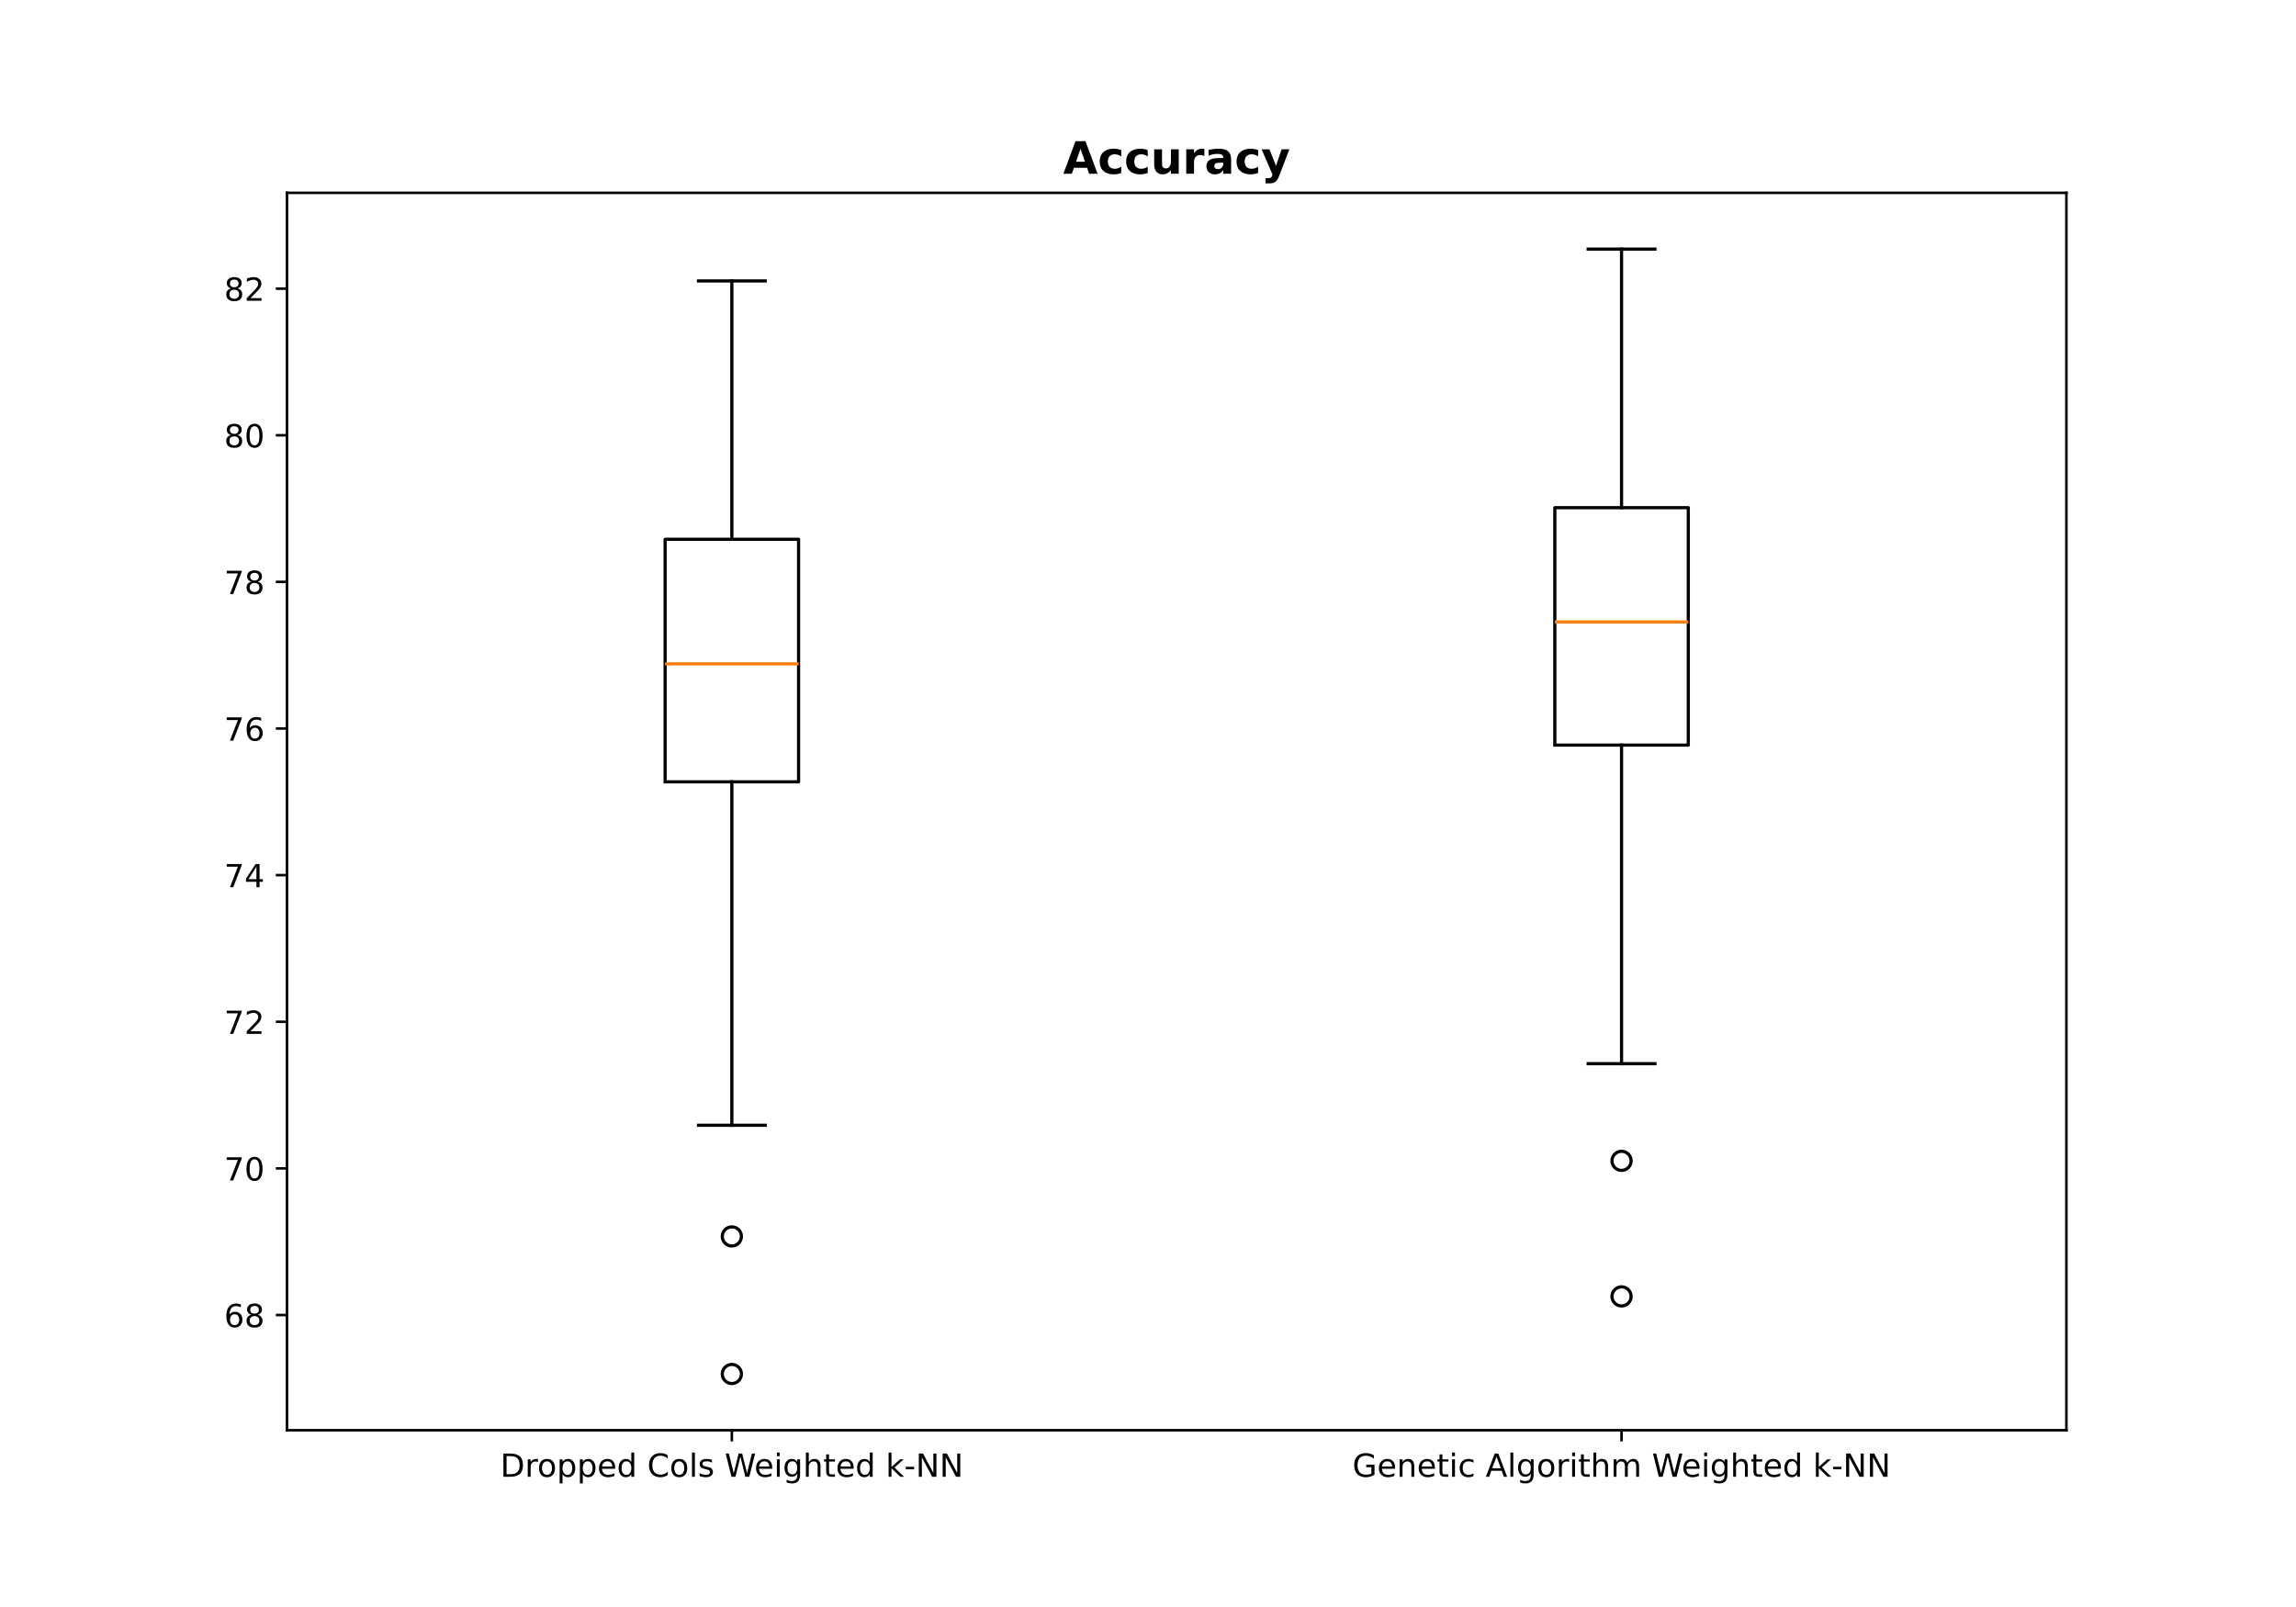
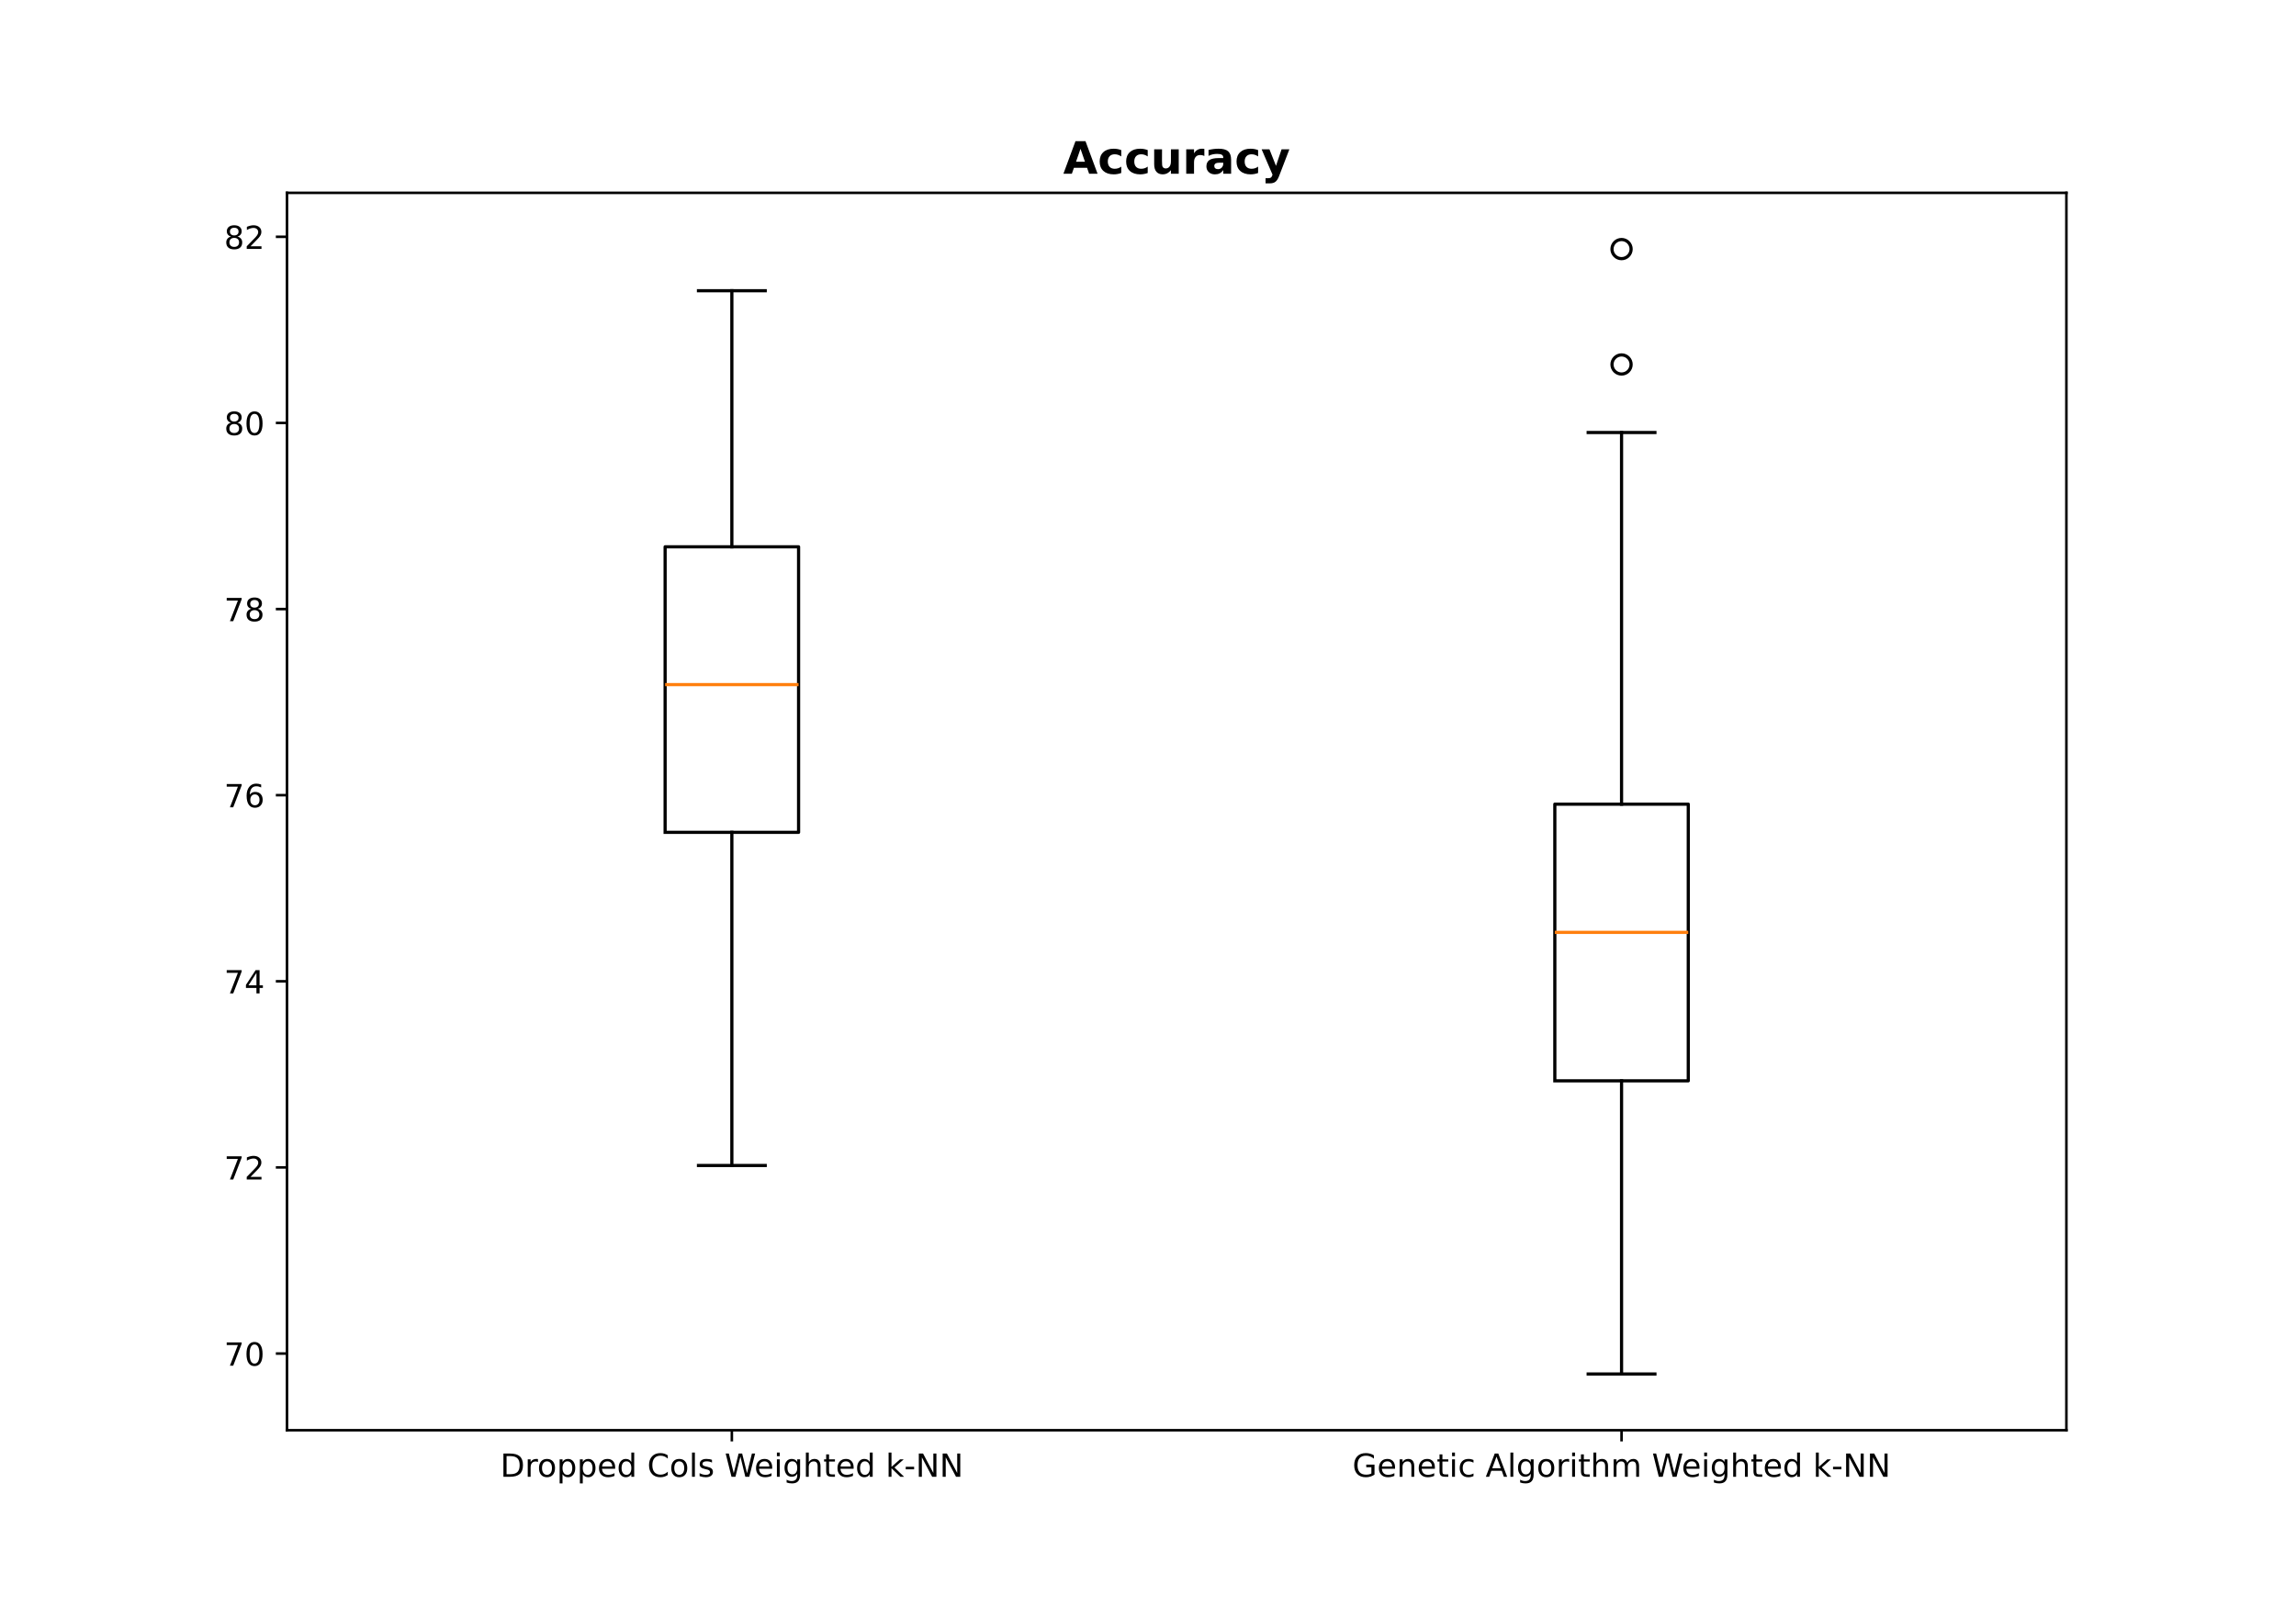
<svg xmlns="http://www.w3.org/2000/svg" xmlns:xlink="http://www.w3.org/1999/xlink" width="720pt" height="504pt" viewBox="0 0 720 504" version="1.1">
  <defs>
    <style type="text/css">*{stroke-linejoin: round; stroke-linecap: butt}</style>
  </defs>
  <g id="figure_1">
    <g id="patch_1">
      <path d="M 0 504  L 720 504  L 720 0  L 0 0  z " style="fill: #ffffff" />
    </g>
    <g id="axes_1">
      <g id="patch_2">
        <path d="M 90 448.56  L 648 448.56  L 648 60.48  L 90 60.48  z " style="fill: #ffffff" />
      </g>
      <g id="matplotlib.axis_1">
        <g id="xtick_1">
          <g id="line2d_1">
            <defs>
-               <path id="ma37a8a7c47" d="M 0 0  L 0 3.5  " style="stroke: #000000; stroke-width: 0.8" />
+               <path id="ma86a9bedef" d="M 0 0  L 0 3.5  " style="stroke: #000000; stroke-width: 0.8" />
            </defs>
            <g>
-               <use xlink:href="#ma37a8a7c47" x="229.5" y="448.56" style="stroke: #000000; stroke-width: 0.8" />
+               <use xlink:href="#ma86a9bedef" x="229.5" y="448.56" style="stroke: #000000; stroke-width: 0.8" />
            </g>
          </g>
          <g id="text_1">
            <g transform="translate(156.8867 463.1584) scale(0.1 -0.1)">
              <defs>
                <path id="DejaVuSans-44" d="M 1259 4147  L 1259 519  L 2022 519  Q 2988 519 3436 956  Q 3884 1394 3884 2338  Q 3884 3275 3436 3711  Q 2988 4147 2022 4147  L 1259 4147  z M 628 4666  L 1925 4666  Q 3281 4666 3915 4102  Q 4550 3538 4550 2338  Q 4550 1131 3912 565  Q 3275 0 1925 0  L 628 0  L 628 4666  z " transform="scale(0.015625)" />
                <path id="DejaVuSans-72" d="M 2631 2963  Q 2534 3019 2420 3045  Q 2306 3072 2169 3072  Q 1681 3072 1420 2755  Q 1159 2438 1159 1844  L 1159 0  L 581 0  L 581 3500  L 1159 3500  L 1159 2956  Q 1341 3275 1631 3429  Q 1922 3584 2338 3584  Q 2397 3584 2469 3576  Q 2541 3569 2628 3553  L 2631 2963  z " transform="scale(0.015625)" />
                <path id="DejaVuSans-6f" d="M 1959 3097  Q 1497 3097 1228 2736  Q 959 2375 959 1747  Q 959 1119 1226 758  Q 1494 397 1959 397  Q 2419 397 2687 759  Q 2956 1122 2956 1747  Q 2956 2369 2687 2733  Q 2419 3097 1959 3097  z M 1959 3584  Q 2709 3584 3137 3096  Q 3566 2609 3566 1747  Q 3566 888 3137 398  Q 2709 -91 1959 -91  Q 1206 -91 779 398  Q 353 888 353 1747  Q 353 2609 779 3096  Q 1206 3584 1959 3584  z " transform="scale(0.015625)" />
                <path id="DejaVuSans-70" d="M 1159 525  L 1159 -1331  L 581 -1331  L 581 3500  L 1159 3500  L 1159 2969  Q 1341 3281 1617 3432  Q 1894 3584 2278 3584  Q 2916 3584 3314 3078  Q 3713 2572 3713 1747  Q 3713 922 3314 415  Q 2916 -91 2278 -91  Q 1894 -91 1617 61  Q 1341 213 1159 525  z M 3116 1747  Q 3116 2381 2855 2742  Q 2594 3103 2138 3103  Q 1681 3103 1420 2742  Q 1159 2381 1159 1747  Q 1159 1113 1420 752  Q 1681 391 2138 391  Q 2594 391 2855 752  Q 3116 1113 3116 1747  z " transform="scale(0.015625)" />
                <path id="DejaVuSans-65" d="M 3597 1894  L 3597 1613  L 953 1613  Q 991 1019 1311 708  Q 1631 397 2203 397  Q 2534 397 2845 478  Q 3156 559 3463 722  L 3463 178  Q 3153 47 2828 -22  Q 2503 -91 2169 -91  Q 1331 -91 842 396  Q 353 884 353 1716  Q 353 2575 817 3079  Q 1281 3584 2069 3584  Q 2775 3584 3186 3129  Q 3597 2675 3597 1894  z M 3022 2063  Q 3016 2534 2758 2815  Q 2500 3097 2075 3097  Q 1594 3097 1305 2825  Q 1016 2553 972 2059  L 3022 2063  z " transform="scale(0.015625)" />
                <path id="DejaVuSans-64" d="M 2906 2969  L 2906 4863  L 3481 4863  L 3481 0  L 2906 0  L 2906 525  Q 2725 213 2448 61  Q 2172 -91 1784 -91  Q 1150 -91 751 415  Q 353 922 353 1747  Q 353 2572 751 3078  Q 1150 3584 1784 3584  Q 2172 3584 2448 3432  Q 2725 3281 2906 2969  z M 947 1747  Q 947 1113 1208 752  Q 1469 391 1925 391  Q 2381 391 2643 752  Q 2906 1113 2906 1747  Q 2906 2381 2643 2742  Q 2381 3103 1925 3103  Q 1469 3103 1208 2742  Q 947 2381 947 1747  z " transform="scale(0.015625)" />
                <path id="DejaVuSans-20" transform="scale(0.015625)" />
                <path id="DejaVuSans-43" d="M 4122 4306  L 4122 3641  Q 3803 3938 3442 4084  Q 3081 4231 2675 4231  Q 1875 4231 1450 3742  Q 1025 3253 1025 2328  Q 1025 1406 1450 917  Q 1875 428 2675 428  Q 3081 428 3442 575  Q 3803 722 4122 1019  L 4122 359  Q 3791 134 3420 21  Q 3050 -91 2638 -91  Q 1578 -91 968 557  Q 359 1206 359 2328  Q 359 3453 968 4101  Q 1578 4750 2638 4750  Q 3056 4750 3426 4639  Q 3797 4528 4122 4306  z " transform="scale(0.015625)" />
                <path id="DejaVuSans-6c" d="M 603 4863  L 1178 4863  L 1178 0  L 603 0  L 603 4863  z " transform="scale(0.015625)" />
                <path id="DejaVuSans-73" d="M 2834 3397  L 2834 2853  Q 2591 2978 2328 3040  Q 2066 3103 1784 3103  Q 1356 3103 1142 2972  Q 928 2841 928 2578  Q 928 2378 1081 2264  Q 1234 2150 1697 2047  L 1894 2003  Q 2506 1872 2764 1633  Q 3022 1394 3022 966  Q 3022 478 2636 193  Q 2250 -91 1575 -91  Q 1294 -91 989 -36  Q 684 19 347 128  L 347 722  Q 666 556 975 473  Q 1284 391 1588 391  Q 1994 391 2212 530  Q 2431 669 2431 922  Q 2431 1156 2273 1281  Q 2116 1406 1581 1522  L 1381 1569  Q 847 1681 609 1914  Q 372 2147 372 2553  Q 372 3047 722 3315  Q 1072 3584 1716 3584  Q 2034 3584 2315 3537  Q 2597 3491 2834 3397  z " transform="scale(0.015625)" />
                <path id="DejaVuSans-57" d="M 213 4666  L 850 4666  L 1831 722  L 2809 4666  L 3519 4666  L 4500 722  L 5478 4666  L 6119 4666  L 4947 0  L 4153 0  L 3169 4050  L 2175 0  L 1381 0  L 213 4666  z " transform="scale(0.015625)" />
                <path id="DejaVuSans-69" d="M 603 3500  L 1178 3500  L 1178 0  L 603 0  L 603 3500  z M 603 4863  L 1178 4863  L 1178 4134  L 603 4134  L 603 4863  z " transform="scale(0.015625)" />
                <path id="DejaVuSans-67" d="M 2906 1791  Q 2906 2416 2648 2759  Q 2391 3103 1925 3103  Q 1463 3103 1205 2759  Q 947 2416 947 1791  Q 947 1169 1205 825  Q 1463 481 1925 481  Q 2391 481 2648 825  Q 2906 1169 2906 1791  z M 3481 434  Q 3481 -459 3084 -895  Q 2688 -1331 1869 -1331  Q 1566 -1331 1297 -1286  Q 1028 -1241 775 -1147  L 775 -588  Q 1028 -725 1275 -790  Q 1522 -856 1778 -856  Q 2344 -856 2625 -561  Q 2906 -266 2906 331  L 2906 616  Q 2728 306 2450 153  Q 2172 0 1784 0  Q 1141 0 747 490  Q 353 981 353 1791  Q 353 2603 747 3093  Q 1141 3584 1784 3584  Q 2172 3584 2450 3431  Q 2728 3278 2906 2969  L 2906 3500  L 3481 3500  L 3481 434  z " transform="scale(0.015625)" />
                <path id="DejaVuSans-68" d="M 3513 2113  L 3513 0  L 2938 0  L 2938 2094  Q 2938 2591 2744 2837  Q 2550 3084 2163 3084  Q 1697 3084 1428 2787  Q 1159 2491 1159 1978  L 1159 0  L 581 0  L 581 4863  L 1159 4863  L 1159 2956  Q 1366 3272 1645 3428  Q 1925 3584 2291 3584  Q 2894 3584 3203 3211  Q 3513 2838 3513 2113  z " transform="scale(0.015625)" />
                <path id="DejaVuSans-74" d="M 1172 4494  L 1172 3500  L 2356 3500  L 2356 3053  L 1172 3053  L 1172 1153  Q 1172 725 1289 603  Q 1406 481 1766 481  L 2356 481  L 2356 0  L 1766 0  Q 1100 0 847 248  Q 594 497 594 1153  L 594 3053  L 172 3053  L 172 3500  L 594 3500  L 594 4494  L 1172 4494  z " transform="scale(0.015625)" />
                <path id="DejaVuSans-6b" d="M 581 4863  L 1159 4863  L 1159 1991  L 2875 3500  L 3609 3500  L 1753 1863  L 3688 0  L 2938 0  L 1159 1709  L 1159 0  L 581 0  L 581 4863  z " transform="scale(0.015625)" />
                <path id="DejaVuSans-2d" d="M 313 2009  L 1997 2009  L 1997 1497  L 313 1497  L 313 2009  z " transform="scale(0.015625)" />
                <path id="DejaVuSans-4e" d="M 628 4666  L 1478 4666  L 3547 763  L 3547 4666  L 4159 4666  L 4159 0  L 3309 0  L 1241 3903  L 1241 0  L 628 0  L 628 4666  z " transform="scale(0.015625)" />
              </defs>
              <use xlink:href="#DejaVuSans-44" />
              <use xlink:href="#DejaVuSans-72" x="77.002" />
              <use xlink:href="#DejaVuSans-6f" x="115.865" />
              <use xlink:href="#DejaVuSans-70" x="177.047" />
              <use xlink:href="#DejaVuSans-70" x="240.523" />
              <use xlink:href="#DejaVuSans-65" x="304" />
              <use xlink:href="#DejaVuSans-64" x="365.523" />
              <use xlink:href="#DejaVuSans-20" x="429" />
              <use xlink:href="#DejaVuSans-43" x="460.787" />
              <use xlink:href="#DejaVuSans-6f" x="530.611" />
              <use xlink:href="#DejaVuSans-6c" x="591.793" />
              <use xlink:href="#DejaVuSans-73" x="619.576" />
              <use xlink:href="#DejaVuSans-20" x="671.676" />
              <use xlink:href="#DejaVuSans-57" x="703.463" />
              <use xlink:href="#DejaVuSans-65" x="796.465" />
              <use xlink:href="#DejaVuSans-69" x="857.988" />
              <use xlink:href="#DejaVuSans-67" x="885.771" />
              <use xlink:href="#DejaVuSans-68" x="949.248" />
              <use xlink:href="#DejaVuSans-74" x="1012.627" />
              <use xlink:href="#DejaVuSans-65" x="1051.836" />
              <use xlink:href="#DejaVuSans-64" x="1113.359" />
              <use xlink:href="#DejaVuSans-20" x="1176.836" />
              <use xlink:href="#DejaVuSans-6b" x="1208.623" />
              <use xlink:href="#DejaVuSans-2d" x="1266.533" />
              <use xlink:href="#DejaVuSans-4e" x="1302.617" />
              <use xlink:href="#DejaVuSans-4e" x="1377.422" />
            </g>
          </g>
        </g>
        <g id="xtick_2">
          <g id="line2d_2">
            <g>
-               <use xlink:href="#ma37a8a7c47" x="508.5" y="448.56" style="stroke: #000000; stroke-width: 0.8" />
+               <use xlink:href="#ma86a9bedef" x="508.5" y="448.56" style="stroke: #000000; stroke-width: 0.8" />
            </g>
          </g>
          <g id="text_2">
            <g transform="translate(424.1016 463.1584) scale(0.1 -0.1)">
              <defs>
                <path id="DejaVuSans-47" d="M 3809 666  L 3809 1919  L 2778 1919  L 2778 2438  L 4434 2438  L 4434 434  Q 4069 175 3628 42  Q 3188 -91 2688 -91  Q 1594 -91 976 548  Q 359 1188 359 2328  Q 359 3472 976 4111  Q 1594 4750 2688 4750  Q 3144 4750 3555 4637  Q 3966 4525 4313 4306  L 4313 3634  Q 3963 3931 3569 4081  Q 3175 4231 2741 4231  Q 1884 4231 1454 3753  Q 1025 3275 1025 2328  Q 1025 1384 1454 906  Q 1884 428 2741 428  Q 3075 428 3337 486  Q 3600 544 3809 666  z " transform="scale(0.015625)" />
                <path id="DejaVuSans-6e" d="M 3513 2113  L 3513 0  L 2938 0  L 2938 2094  Q 2938 2591 2744 2837  Q 2550 3084 2163 3084  Q 1697 3084 1428 2787  Q 1159 2491 1159 1978  L 1159 0  L 581 0  L 581 3500  L 1159 3500  L 1159 2956  Q 1366 3272 1645 3428  Q 1925 3584 2291 3584  Q 2894 3584 3203 3211  Q 3513 2838 3513 2113  z " transform="scale(0.015625)" />
                <path id="DejaVuSans-63" d="M 3122 3366  L 3122 2828  Q 2878 2963 2633 3030  Q 2388 3097 2138 3097  Q 1578 3097 1268 2742  Q 959 2388 959 1747  Q 959 1106 1268 751  Q 1578 397 2138 397  Q 2388 397 2633 464  Q 2878 531 3122 666  L 3122 134  Q 2881 22 2623 -34  Q 2366 -91 2075 -91  Q 1284 -91 818 406  Q 353 903 353 1747  Q 353 2603 823 3093  Q 1294 3584 2113 3584  Q 2378 3584 2631 3529  Q 2884 3475 3122 3366  z " transform="scale(0.015625)" />
                <path id="DejaVuSans-41" d="M 2188 4044  L 1331 1722  L 3047 1722  L 2188 4044  z M 1831 4666  L 2547 4666  L 4325 0  L 3669 0  L 3244 1197  L 1141 1197  L 716 0  L 50 0  L 1831 4666  z " transform="scale(0.015625)" />
                <path id="DejaVuSans-6d" d="M 3328 2828  Q 3544 3216 3844 3400  Q 4144 3584 4550 3584  Q 5097 3584 5394 3201  Q 5691 2819 5691 2113  L 5691 0  L 5113 0  L 5113 2094  Q 5113 2597 4934 2840  Q 4756 3084 4391 3084  Q 3944 3084 3684 2787  Q 3425 2491 3425 1978  L 3425 0  L 2847 0  L 2847 2094  Q 2847 2600 2669 2842  Q 2491 3084 2119 3084  Q 1678 3084 1418 2786  Q 1159 2488 1159 1978  L 1159 0  L 581 0  L 581 3500  L 1159 3500  L 1159 2956  Q 1356 3278 1631 3431  Q 1906 3584 2284 3584  Q 2666 3584 2933 3390  Q 3200 3197 3328 2828  z " transform="scale(0.015625)" />
              </defs>
              <use xlink:href="#DejaVuSans-47" />
              <use xlink:href="#DejaVuSans-65" x="77.49" />
              <use xlink:href="#DejaVuSans-6e" x="139.014" />
              <use xlink:href="#DejaVuSans-65" x="202.393" />
              <use xlink:href="#DejaVuSans-74" x="263.916" />
              <use xlink:href="#DejaVuSans-69" x="303.125" />
              <use xlink:href="#DejaVuSans-63" x="330.908" />
              <use xlink:href="#DejaVuSans-20" x="385.889" />
              <use xlink:href="#DejaVuSans-41" x="417.676" />
              <use xlink:href="#DejaVuSans-6c" x="486.084" />
              <use xlink:href="#DejaVuSans-67" x="513.867" />
              <use xlink:href="#DejaVuSans-6f" x="577.344" />
              <use xlink:href="#DejaVuSans-72" x="638.525" />
              <use xlink:href="#DejaVuSans-69" x="679.639" />
              <use xlink:href="#DejaVuSans-74" x="707.422" />
              <use xlink:href="#DejaVuSans-68" x="746.631" />
              <use xlink:href="#DejaVuSans-6d" x="810.01" />
              <use xlink:href="#DejaVuSans-20" x="907.422" />
              <use xlink:href="#DejaVuSans-57" x="939.209" />
              <use xlink:href="#DejaVuSans-65" x="1032.211" />
              <use xlink:href="#DejaVuSans-69" x="1093.734" />
              <use xlink:href="#DejaVuSans-67" x="1121.518" />
              <use xlink:href="#DejaVuSans-68" x="1184.994" />
              <use xlink:href="#DejaVuSans-74" x="1248.373" />
              <use xlink:href="#DejaVuSans-65" x="1287.582" />
              <use xlink:href="#DejaVuSans-64" x="1349.105" />
              <use xlink:href="#DejaVuSans-20" x="1412.582" />
              <use xlink:href="#DejaVuSans-6b" x="1444.369" />
              <use xlink:href="#DejaVuSans-2d" x="1502.279" />
              <use xlink:href="#DejaVuSans-4e" x="1538.363" />
              <use xlink:href="#DejaVuSans-4e" x="1613.168" />
            </g>
          </g>
        </g>
      </g>
      <g id="matplotlib.axis_2">
        <g id="ytick_1">
          <g id="line2d_3">
            <defs>
-               <path id="m798f5ac300" d="M 0 0  L -3.5 0  " style="stroke: #000000; stroke-width: 0.8" />
+               <path id="m47addb4d81" d="M 0 0  L -3.5 0  " style="stroke: #000000; stroke-width: 0.8" />
            </defs>
            <g>
-               <use xlink:href="#m798f5ac300" x="90" y="412.428" style="stroke: #000000; stroke-width: 0.8" />
+               <use xlink:href="#m47addb4d81" x="90" y="424.505" style="stroke: #000000; stroke-width: 0.8" />
            </g>
          </g>
          <g id="text_3">
-             <g transform="translate(70.275 416.2276) scale(0.1 -0.1)">
-               <defs>
-                 <path id="DejaVuSans-36" d="M 2113 2584  Q 1688 2584 1439 2293  Q 1191 2003 1191 1497  Q 1191 994 1439 701  Q 1688 409 2113 409  Q 2538 409 2786 701  Q 3034 994 3034 1497  Q 3034 2003 2786 2293  Q 2538 2584 2113 2584  z M 3366 4563  L 3366 3988  Q 3128 4100 2886 4159  Q 2644 4219 2406 4219  Q 1781 4219 1451 3797  Q 1122 3375 1075 2522  Q 1259 2794 1537 2939  Q 1816 3084 2150 3084  Q 2853 3084 3261 2657  Q 3669 2231 3669 1497  Q 3669 778 3244 343  Q 2819 -91 2113 -91  Q 1303 -91 875 529  Q 447 1150 447 2328  Q 447 3434 972 4092  Q 1497 4750 2381 4750  Q 2619 4750 2861 4703  Q 3103 4656 3366 4563  z " transform="scale(0.015625)" />
-                 <path id="DejaVuSans-38" d="M 2034 2216  Q 1584 2216 1326 1975  Q 1069 1734 1069 1313  Q 1069 891 1326 650  Q 1584 409 2034 409  Q 2484 409 2743 651  Q 3003 894 3003 1313  Q 3003 1734 2745 1975  Q 2488 2216 2034 2216  z M 1403 2484  Q 997 2584 770 2862  Q 544 3141 544 3541  Q 544 4100 942 4425  Q 1341 4750 2034 4750  Q 2731 4750 3128 4425  Q 3525 4100 3525 3541  Q 3525 3141 3298 2862  Q 3072 2584 2669 2484  Q 3125 2378 3379 2068  Q 3634 1759 3634 1313  Q 3634 634 3220 271  Q 2806 -91 2034 -91  Q 1263 -91 848 271  Q 434 634 434 1313  Q 434 1759 690 2068  Q 947 2378 1403 2484  z M 1172 3481  Q 1172 3119 1398 2916  Q 1625 2713 2034 2713  Q 2441 2713 2670 2916  Q 2900 3119 2900 3481  Q 2900 3844 2670 4047  Q 2441 4250 2034 4250  Q 1625 4250 1398 4047  Q 1172 3844 1172 3481  z " transform="scale(0.015625)" />
-               </defs>
-               <use xlink:href="#DejaVuSans-36" />
-               <use xlink:href="#DejaVuSans-38" x="63.623" />
+             <g transform="translate(70.275 428.3047) scale(0.1 -0.1)">
+               <defs>
+                 <path id="DejaVuSans-37" d="M 525 4666  L 3525 4666  L 3525 4397  L 1831 0  L 1172 0  L 2766 4134  L 525 4134  L 525 4666  z " transform="scale(0.015625)" />
+                 <path id="DejaVuSans-30" d="M 2034 4250  Q 1547 4250 1301 3770  Q 1056 3291 1056 2328  Q 1056 1369 1301 889  Q 1547 409 2034 409  Q 2525 409 2770 889  Q 3016 1369 3016 2328  Q 3016 3291 2770 3770  Q 2525 4250 2034 4250  z M 2034 4750  Q 2819 4750 3233 4129  Q 3647 3509 3647 2328  Q 3647 1150 3233 529  Q 2819 -91 2034 -91  Q 1250 -91 836 529  Q 422 1150 422 2328  Q 422 3509 836 4129  Q 1250 4750 2034 4750  z " transform="scale(0.015625)" />
+               </defs>
+               <use xlink:href="#DejaVuSans-37" />
+               <use xlink:href="#DejaVuSans-30" x="63.623" />
            </g>
          </g>
        </g>
        <g id="ytick_2">
          <g id="line2d_4">
            <g>
-               <use xlink:href="#m798f5ac300" x="90" y="366.443" style="stroke: #000000; stroke-width: 0.8" />
+               <use xlink:href="#m47addb4d81" x="90" y="366.133" style="stroke: #000000; stroke-width: 0.8" />
            </g>
          </g>
          <g id="text_4">
-             <g transform="translate(70.275 370.242) scale(0.1 -0.1)">
-               <defs>
-                 <path id="DejaVuSans-37" d="M 525 4666  L 3525 4666  L 3525 4397  L 1831 0  L 1172 0  L 2766 4134  L 525 4134  L 525 4666  z " transform="scale(0.015625)" />
-                 <path id="DejaVuSans-30" d="M 2034 4250  Q 1547 4250 1301 3770  Q 1056 3291 1056 2328  Q 1056 1369 1301 889  Q 1547 409 2034 409  Q 2525 409 2770 889  Q 3016 1369 3016 2328  Q 3016 3291 2770 3770  Q 2525 4250 2034 4250  z M 2034 4750  Q 2819 4750 3233 4129  Q 3647 3509 3647 2328  Q 3647 1150 3233 529  Q 2819 -91 2034 -91  Q 1250 -91 836 529  Q 422 1150 422 2328  Q 422 3509 836 4129  Q 1250 4750 2034 4750  z " transform="scale(0.015625)" />
-               </defs>
-               <use xlink:href="#DejaVuSans-37" />
-               <use xlink:href="#DejaVuSans-30" x="63.623" />
+             <g transform="translate(70.275 369.9323) scale(0.1 -0.1)">
+               <defs>
+                 <path id="DejaVuSans-32" d="M 1228 531  L 3431 531  L 3431 0  L 469 0  L 469 531  Q 828 903 1448 1529  Q 2069 2156 2228 2338  Q 2531 2678 2651 2914  Q 2772 3150 2772 3378  Q 2772 3750 2511 3984  Q 2250 4219 1831 4219  Q 1534 4219 1204 4116  Q 875 4013 500 3803  L 500 4441  Q 881 4594 1212 4672  Q 1544 4750 1819 4750  Q 2544 4750 2975 4387  Q 3406 4025 3406 3419  Q 3406 3131 3298 2873  Q 3191 2616 2906 2266  Q 2828 2175 2409 1742  Q 1991 1309 1228 531  z " transform="scale(0.015625)" />
+               </defs>
+               <use xlink:href="#DejaVuSans-37" />
+               <use xlink:href="#DejaVuSans-32" x="63.623" />
            </g>
          </g>
        </g>
        <g id="ytick_3">
          <g id="line2d_5">
            <g>
-               <use xlink:href="#m798f5ac300" x="90" y="320.457" style="stroke: #000000; stroke-width: 0.8" />
+               <use xlink:href="#m47addb4d81" x="90" y="307.761" style="stroke: #000000; stroke-width: 0.8" />
            </g>
          </g>
          <g id="text_5">
-             <g transform="translate(70.275 324.2563) scale(0.1 -0.1)">
-               <defs>
-                 <path id="DejaVuSans-32" d="M 1228 531  L 3431 531  L 3431 0  L 469 0  L 469 531  Q 828 903 1448 1529  Q 2069 2156 2228 2338  Q 2531 2678 2651 2914  Q 2772 3150 2772 3378  Q 2772 3750 2511 3984  Q 2250 4219 1831 4219  Q 1534 4219 1204 4116  Q 875 4013 500 3803  L 500 4441  Q 881 4594 1212 4672  Q 1544 4750 1819 4750  Q 2544 4750 2975 4387  Q 3406 4025 3406 3419  Q 3406 3131 3298 2873  Q 3191 2616 2906 2266  Q 2828 2175 2409 1742  Q 1991 1309 1228 531  z " transform="scale(0.015625)" />
-               </defs>
-               <use xlink:href="#DejaVuSans-37" />
-               <use xlink:href="#DejaVuSans-32" x="63.623" />
+             <g transform="translate(70.275 311.5599) scale(0.1 -0.1)">
+               <defs>
+                 <path id="DejaVuSans-34" d="M 2419 4116  L 825 1625  L 2419 1625  L 2419 4116  z M 2253 4666  L 3047 4666  L 3047 1625  L 3713 1625  L 3713 1100  L 3047 1100  L 3047 0  L 2419 0  L 2419 1100  L 313 1100  L 313 1709  L 2253 4666  z " transform="scale(0.015625)" />
+               </defs>
+               <use xlink:href="#DejaVuSans-37" />
+               <use xlink:href="#DejaVuSans-34" x="63.623" />
            </g>
          </g>
        </g>
        <g id="ytick_4">
          <g id="line2d_6">
            <g>
-               <use xlink:href="#m798f5ac300" x="90" y="274.471" style="stroke: #000000; stroke-width: 0.8" />
+               <use xlink:href="#m47addb4d81" x="90" y="249.388" style="stroke: #000000; stroke-width: 0.8" />
            </g>
          </g>
          <g id="text_6">
-             <g transform="translate(70.275 278.2707) scale(0.1 -0.1)">
-               <defs>
-                 <path id="DejaVuSans-34" d="M 2419 4116  L 825 1625  L 2419 1625  L 2419 4116  z M 2253 4666  L 3047 4666  L 3047 1625  L 3713 1625  L 3713 1100  L 3047 1100  L 3047 0  L 2419 0  L 2419 1100  L 313 1100  L 313 1709  L 2253 4666  z " transform="scale(0.015625)" />
-               </defs>
-               <use xlink:href="#DejaVuSans-37" />
-               <use xlink:href="#DejaVuSans-34" x="63.623" />
+             <g transform="translate(70.275 253.1876) scale(0.1 -0.1)">
+               <defs>
+                 <path id="DejaVuSans-36" d="M 2113 2584  Q 1688 2584 1439 2293  Q 1191 2003 1191 1497  Q 1191 994 1439 701  Q 1688 409 2113 409  Q 2538 409 2786 701  Q 3034 994 3034 1497  Q 3034 2003 2786 2293  Q 2538 2584 2113 2584  z M 3366 4563  L 3366 3988  Q 3128 4100 2886 4159  Q 2644 4219 2406 4219  Q 1781 4219 1451 3797  Q 1122 3375 1075 2522  Q 1259 2794 1537 2939  Q 1816 3084 2150 3084  Q 2853 3084 3261 2657  Q 3669 2231 3669 1497  Q 3669 778 3244 343  Q 2819 -91 2113 -91  Q 1303 -91 875 529  Q 447 1150 447 2328  Q 447 3434 972 4092  Q 1497 4750 2381 4750  Q 2619 4750 2861 4703  Q 3103 4656 3366 4563  z " transform="scale(0.015625)" />
+               </defs>
+               <use xlink:href="#DejaVuSans-37" />
+               <use xlink:href="#DejaVuSans-36" x="63.623" />
            </g>
          </g>
        </g>
        <g id="ytick_5">
          <g id="line2d_7">
            <g>
-               <use xlink:href="#m798f5ac300" x="90" y="228.486" style="stroke: #000000; stroke-width: 0.8" />
+               <use xlink:href="#m47addb4d81" x="90" y="191.016" style="stroke: #000000; stroke-width: 0.8" />
            </g>
          </g>
          <g id="text_7">
-             <g transform="translate(70.275 232.285) scale(0.1 -0.1)">
-               <use xlink:href="#DejaVuSans-37" />
-               <use xlink:href="#DejaVuSans-36" x="63.623" />
+             <g transform="translate(70.275 194.8152) scale(0.1 -0.1)">
+               <defs>
+                 <path id="DejaVuSans-38" d="M 2034 2216  Q 1584 2216 1326 1975  Q 1069 1734 1069 1313  Q 1069 891 1326 650  Q 1584 409 2034 409  Q 2484 409 2743 651  Q 3003 894 3003 1313  Q 3003 1734 2745 1975  Q 2488 2216 2034 2216  z M 1403 2484  Q 997 2584 770 2862  Q 544 3141 544 3541  Q 544 4100 942 4425  Q 1341 4750 2034 4750  Q 2731 4750 3128 4425  Q 3525 4100 3525 3541  Q 3525 3141 3298 2862  Q 3072 2584 2669 2484  Q 3125 2378 3379 2068  Q 3634 1759 3634 1313  Q 3634 634 3220 271  Q 2806 -91 2034 -91  Q 1263 -91 848 271  Q 434 634 434 1313  Q 434 1759 690 2068  Q 947 2378 1403 2484  z M 1172 3481  Q 1172 3119 1398 2916  Q 1625 2713 2034 2713  Q 2441 2713 2670 2916  Q 2900 3119 2900 3481  Q 2900 3844 2670 4047  Q 2441 4250 2034 4250  Q 1625 4250 1398 4047  Q 1172 3844 1172 3481  z " transform="scale(0.015625)" />
+               </defs>
+               <use xlink:href="#DejaVuSans-37" />
+               <use xlink:href="#DejaVuSans-38" x="63.623" />
            </g>
          </g>
        </g>
        <g id="ytick_6">
          <g id="line2d_8">
            <g>
-               <use xlink:href="#m798f5ac300" x="90" y="182.5" style="stroke: #000000; stroke-width: 0.8" />
+               <use xlink:href="#m47addb4d81" x="90" y="132.644" style="stroke: #000000; stroke-width: 0.8" />
            </g>
          </g>
          <g id="text_8">
-             <g transform="translate(70.275 186.2994) scale(0.1 -0.1)">
-               <use xlink:href="#DejaVuSans-37" />
-               <use xlink:href="#DejaVuSans-38" x="63.623" />
+             <g transform="translate(70.275 136.4429) scale(0.1 -0.1)">
+               <use xlink:href="#DejaVuSans-38" />
+               <use xlink:href="#DejaVuSans-30" x="63.623" />
            </g>
          </g>
        </g>
        <g id="ytick_7">
          <g id="line2d_9">
            <g>
-               <use xlink:href="#m798f5ac300" x="90" y="136.514" style="stroke: #000000; stroke-width: 0.8" />
+               <use xlink:href="#m47addb4d81" x="90" y="74.271" style="stroke: #000000; stroke-width: 0.8" />
            </g>
          </g>
          <g id="text_9">
-             <g transform="translate(70.275 140.3137) scale(0.1 -0.1)">
-               <use xlink:href="#DejaVuSans-38" />
-               <use xlink:href="#DejaVuSans-30" x="63.623" />
-             </g>
-           </g>
-         </g>
-         <g id="ytick_8">
-           <g id="line2d_10">
-             <g>
-               <use xlink:href="#m798f5ac300" x="90" y="90.529" style="stroke: #000000; stroke-width: 0.8" />
-             </g>
-           </g>
-           <g id="text_10">
-             <g transform="translate(70.275 94.32805) scale(0.1 -0.1)">
+             <g transform="translate(70.275 78.07049) scale(0.1 -0.1)">
              <use xlink:href="#DejaVuSans-38" />
              <use xlink:href="#DejaVuSans-32" x="63.623" />
            </g>
          </g>
        </g>
      </g>
+       <g id="line2d_10">
+         <path d="M 208.575 261.036  L 250.425 261.036  L 250.425 171.496  L 208.575 171.496  L 208.575 261.036  " clip-path="url(#p9ba31e0917)" style="fill: none; stroke: #000000; stroke-linecap: square" />
+       </g>
      <g id="line2d_11">
-         <path d="M 208.575 245.196  L 250.425 245.196  L 250.425 169.142  L 208.575 169.142  L 208.575 245.196  " clip-path="url(#p90bfe22258)" style="fill: none; stroke: #000000; stroke-linecap: square" />
+         <path d="M 229.5 261.036  L 229.5 365.528  " clip-path="url(#p9ba31e0917)" style="fill: none; stroke: #000000; stroke-linecap: square" />
      </g>
      <g id="line2d_12">
-         <path d="M 229.5 245.196  L 229.5 352.918  " clip-path="url(#p90bfe22258)" style="fill: none; stroke: #000000; stroke-linecap: square" />
+         <path d="M 229.5 171.496  L 229.5 91.177  " clip-path="url(#p9ba31e0917)" style="fill: none; stroke: #000000; stroke-linecap: square" />
      </g>
      <g id="line2d_13">
-         <path d="M 229.5 169.142  L 229.5 88.109  " clip-path="url(#p90bfe22258)" style="fill: none; stroke: #000000; stroke-linecap: square" />
+         <path d="M 219.037 365.528  L 239.963 365.528  " clip-path="url(#p9ba31e0917)" style="fill: none; stroke: #000000; stroke-linecap: square" />
      </g>
      <g id="line2d_14">
-         <path d="M 219.037 352.918  L 239.963 352.918  " clip-path="url(#p90bfe22258)" style="fill: none; stroke: #000000; stroke-linecap: square" />
-       </g>
-       <g id="line2d_15">
-         <path d="M 219.037 88.109  L 239.963 88.109  " clip-path="url(#p90bfe22258)" style="fill: none; stroke: #000000; stroke-linecap: square" />
-       </g>
+         <path d="M 219.037 91.177  L 239.963 91.177  " clip-path="url(#p9ba31e0917)" style="fill: none; stroke: #000000; stroke-linecap: square" />
+       </g>
+       <g id="line2d_15" />
      <g id="line2d_16">
+         <path d="M 487.575 338.968  L 529.425 338.968  L 529.425 252.205  L 487.575 252.205  L 487.575 338.968  " clip-path="url(#p9ba31e0917)" style="fill: none; stroke: #000000; stroke-linecap: square" />
+       </g>
+       <g id="line2d_17">
+         <path d="M 508.5 338.968  L 508.5 430.92  " clip-path="url(#p9ba31e0917)" style="fill: none; stroke: #000000; stroke-linecap: square" />
+       </g>
+       <g id="line2d_18">
+         <path d="M 508.5 252.205  L 508.5 135.653  " clip-path="url(#p9ba31e0917)" style="fill: none; stroke: #000000; stroke-linecap: square" />
+       </g>
+       <g id="line2d_19">
+         <path d="M 498.038 430.92  L 518.962 430.92  " clip-path="url(#p9ba31e0917)" style="fill: none; stroke: #000000; stroke-linecap: square" />
+       </g>
+       <g id="line2d_20">
+         <path d="M 498.038 135.653  L 518.962 135.653  " clip-path="url(#p9ba31e0917)" style="fill: none; stroke: #000000; stroke-linecap: square" />
+       </g>
+       <g id="line2d_21">
        <defs>
-           <path id="mcda818845c" d="M 0 3  C 0.796 3 1.559 2.684 2.121 2.121  C 2.684 1.559 3 0.796 3 0  C 3 -0.796 2.684 -1.559 2.121 -2.121  C 1.559 -2.684 0.796 -3 0 -3  C -0.796 -3 -1.559 -2.684 -2.121 -2.121  C -2.684 -1.559 -3 -0.796 -3 0  C -3 0.796 -2.684 1.559 -2.121 2.121  C -1.559 2.684 -0.796 3 0 3  z " style="stroke: #000000" />
+           <path id="m836e6e208f" d="M 0 3  C 0.796 3 1.559 2.684 2.121 2.121  C 2.684 1.559 3 0.796 3 0  C 3 -0.796 2.684 -1.559 2.121 -2.121  C 1.559 -2.684 0.796 -3 0 -3  C -0.796 -3 -1.559 -2.684 -2.121 -2.121  C -2.684 -1.559 -3 -0.796 -3 0  C -3 0.796 -2.684 1.559 -2.121 2.121  C -1.559 2.684 -0.796 3 0 3  z " style="stroke: #000000" />
        </defs>
-         <g clip-path="url(#p90bfe22258)">
-           <use xlink:href="#mcda818845c" x="229.5" y="387.776" style="fill-opacity: 0; stroke: #000000" />
-           <use xlink:href="#mcda818845c" x="229.5" y="430.92" style="fill-opacity: 0; stroke: #000000" />
-         </g>
-       </g>
-       <g id="line2d_17">
-         <path d="M 487.575 233.688  L 529.425 233.688  L 529.425 159.227  L 487.575 159.227  L 487.575 233.688  " clip-path="url(#p90bfe22258)" style="fill: none; stroke: #000000; stroke-linecap: square" />
-       </g>
-       <g id="line2d_18">
-         <path d="M 508.5 233.688  L 508.5 333.596  " clip-path="url(#p90bfe22258)" style="fill: none; stroke: #000000; stroke-linecap: square" />
-       </g>
-       <g id="line2d_19">
-         <path d="M 508.5 159.227  L 508.5 78.12  " clip-path="url(#p90bfe22258)" style="fill: none; stroke: #000000; stroke-linecap: square" />
-       </g>
-       <g id="line2d_20">
-         <path d="M 498.038 333.596  L 518.962 333.596  " clip-path="url(#p90bfe22258)" style="fill: none; stroke: #000000; stroke-linecap: square" />
-       </g>
-       <g id="line2d_21">
-         <path d="M 498.038 78.12  L 518.962 78.12  " clip-path="url(#p90bfe22258)" style="fill: none; stroke: #000000; stroke-linecap: square" />
+         <g clip-path="url(#p9ba31e0917)">
+           <use xlink:href="#m836e6e208f" x="508.5" y="78.12" style="fill-opacity: 0; stroke: #000000" />
+           <use xlink:href="#m836e6e208f" x="508.5" y="114.307" style="fill-opacity: 0; stroke: #000000" />
+         </g>
      </g>
      <g id="line2d_22">
-         <g clip-path="url(#p90bfe22258)">
-           <use xlink:href="#mcda818845c" x="508.5" y="364.072" style="fill-opacity: 0; stroke: #000000" />
-           <use xlink:href="#mcda818845c" x="508.5" y="406.589" style="fill-opacity: 0; stroke: #000000" />
-         </g>
+         <path d="M 208.575 214.715  L 250.425 214.715  " clip-path="url(#p9ba31e0917)" style="fill: none; stroke: #ff7f0e" />
      </g>
      <g id="line2d_23">
-         <path d="M 208.575 208.213  L 250.425 208.213  " clip-path="url(#p90bfe22258)" style="fill: none; stroke: #ff7f0e" />
-       </g>
-       <g id="line2d_24">
-         <path d="M 487.575 195.074  L 529.425 195.074  " clip-path="url(#p90bfe22258)" style="fill: none; stroke: #ff7f0e" />
+         <path d="M 487.575 292.422  L 529.425 292.422  " clip-path="url(#p9ba31e0917)" style="fill: none; stroke: #ff7f0e" />
      </g>
      <g id="patch_3">
        <path d="M 90 448.56  L 90 60.48  " style="fill: none; stroke: #000000; stroke-width: 0.8; stroke-linejoin: miter; stroke-linecap: square" />
      </g>
      <g id="patch_4">
        <path d="M 648 448.56  L 648 60.48  " style="fill: none; stroke: #000000; stroke-width: 0.8; stroke-linejoin: miter; stroke-linecap: square" />
      </g>
      <g id="patch_5">
        <path d="M 90 448.56  L 648 448.56  " style="fill: none; stroke: #000000; stroke-width: 0.8; stroke-linejoin: miter; stroke-linecap: square" />
      </g>
      <g id="patch_6">
        <path d="M 90 60.48  L 648 60.48  " style="fill: none; stroke: #000000; stroke-width: 0.8; stroke-linejoin: miter; stroke-linecap: square" />
      </g>
-       <g id="text_11">
+       <g id="text_10">
        <g transform="translate(333.4116 54.48) scale(0.14 -0.14)">
          <defs>
            <path id="DejaVuSans-Bold-41" d="M 3419 850  L 1538 850  L 1241 0  L 31 0  L 1759 4666  L 3194 4666  L 4922 0  L 3713 0  L 3419 850  z M 1838 1716  L 3116 1716  L 2478 3572  L 1838 1716  z " transform="scale(0.015625)" />
            <path id="DejaVuSans-Bold-63" d="M 3366 3391  L 3366 2478  Q 3138 2634 2908 2709  Q 2678 2784 2431 2784  Q 1963 2784 1702 2511  Q 1441 2238 1441 1747  Q 1441 1256 1702 982  Q 1963 709 2431 709  Q 2694 709 2930 787  Q 3166 866 3366 1019  L 3366 103  Q 3103 6 2833 -42  Q 2563 -91 2291 -91  Q 1344 -91 809 395  Q 275 881 275 1747  Q 275 2613 809 3098  Q 1344 3584 2291 3584  Q 2566 3584 2833 3536  Q 3100 3488 3366 3391  z " transform="scale(0.015625)" />
            <path id="DejaVuSans-Bold-75" d="M 500 1363  L 500 3500  L 1625 3500  L 1625 3150  Q 1625 2866 1622 2436  Q 1619 2006 1619 1863  Q 1619 1441 1641 1255  Q 1663 1069 1716 984  Q 1784 875 1895 815  Q 2006 756 2150 756  Q 2500 756 2700 1025  Q 2900 1294 2900 1772  L 2900 3500  L 4019 3500  L 4019 0  L 2900 0  L 2900 506  Q 2647 200 2364 54  Q 2081 -91 1741 -91  Q 1134 -91 817 281  Q 500 653 500 1363  z " transform="scale(0.015625)" />
            <path id="DejaVuSans-Bold-72" d="M 3138 2547  Q 2991 2616 2845 2648  Q 2700 2681 2553 2681  Q 2122 2681 1889 2404  Q 1656 2128 1656 1613  L 1656 0  L 538 0  L 538 3500  L 1656 3500  L 1656 2925  Q 1872 3269 2151 3426  Q 2431 3584 2822 3584  Q 2878 3584 2943 3579  Q 3009 3575 3134 3559  L 3138 2547  z " transform="scale(0.015625)" />
            <path id="DejaVuSans-Bold-61" d="M 2106 1575  Q 1756 1575 1579 1456  Q 1403 1338 1403 1106  Q 1403 894 1545 773  Q 1688 653 1941 653  Q 2256 653 2472 879  Q 2688 1106 2688 1447  L 2688 1575  L 2106 1575  z M 3816 1997  L 3816 0  L 2688 0  L 2688 519  Q 2463 200 2181 54  Q 1900 -91 1497 -91  Q 953 -91 614 226  Q 275 544 275 1050  Q 275 1666 698 1953  Q 1122 2241 2028 2241  L 2688 2241  L 2688 2328  Q 2688 2594 2478 2717  Q 2269 2841 1825 2841  Q 1466 2841 1156 2769  Q 847 2697 581 2553  L 581 3406  Q 941 3494 1303 3539  Q 1666 3584 2028 3584  Q 2975 3584 3395 3211  Q 3816 2838 3816 1997  z " transform="scale(0.015625)" />
            <path id="DejaVuSans-Bold-79" d="M 78 3500  L 1197 3500  L 2138 1125  L 2938 3500  L 4056 3500  L 2584 -331  Q 2363 -916 2067 -1148  Q 1772 -1381 1288 -1381  L 641 -1381  L 641 -647  L 991 -647  Q 1275 -647 1404 -556  Q 1534 -466 1606 -231  L 1638 -134  L 78 3500  z " transform="scale(0.015625)" />
          </defs>
          <use xlink:href="#DejaVuSans-Bold-41" />
          <use xlink:href="#DejaVuSans-Bold-63" x="77.393" />
          <use xlink:href="#DejaVuSans-Bold-63" x="136.67" />
          <use xlink:href="#DejaVuSans-Bold-75" x="195.947" />
          <use xlink:href="#DejaVuSans-Bold-72" x="267.139" />
          <use xlink:href="#DejaVuSans-Bold-61" x="316.455" />
          <use xlink:href="#DejaVuSans-Bold-63" x="383.936" />
          <use xlink:href="#DejaVuSans-Bold-79" x="443.213" />
        </g>
      </g>
    </g>
  </g>
  <defs>
-     <clipPath id="p90bfe22258">
+     <clipPath id="p9ba31e0917">
      <rect x="90" y="60.48" width="558" height="388.08" />
    </clipPath>
  </defs>
</svg>
